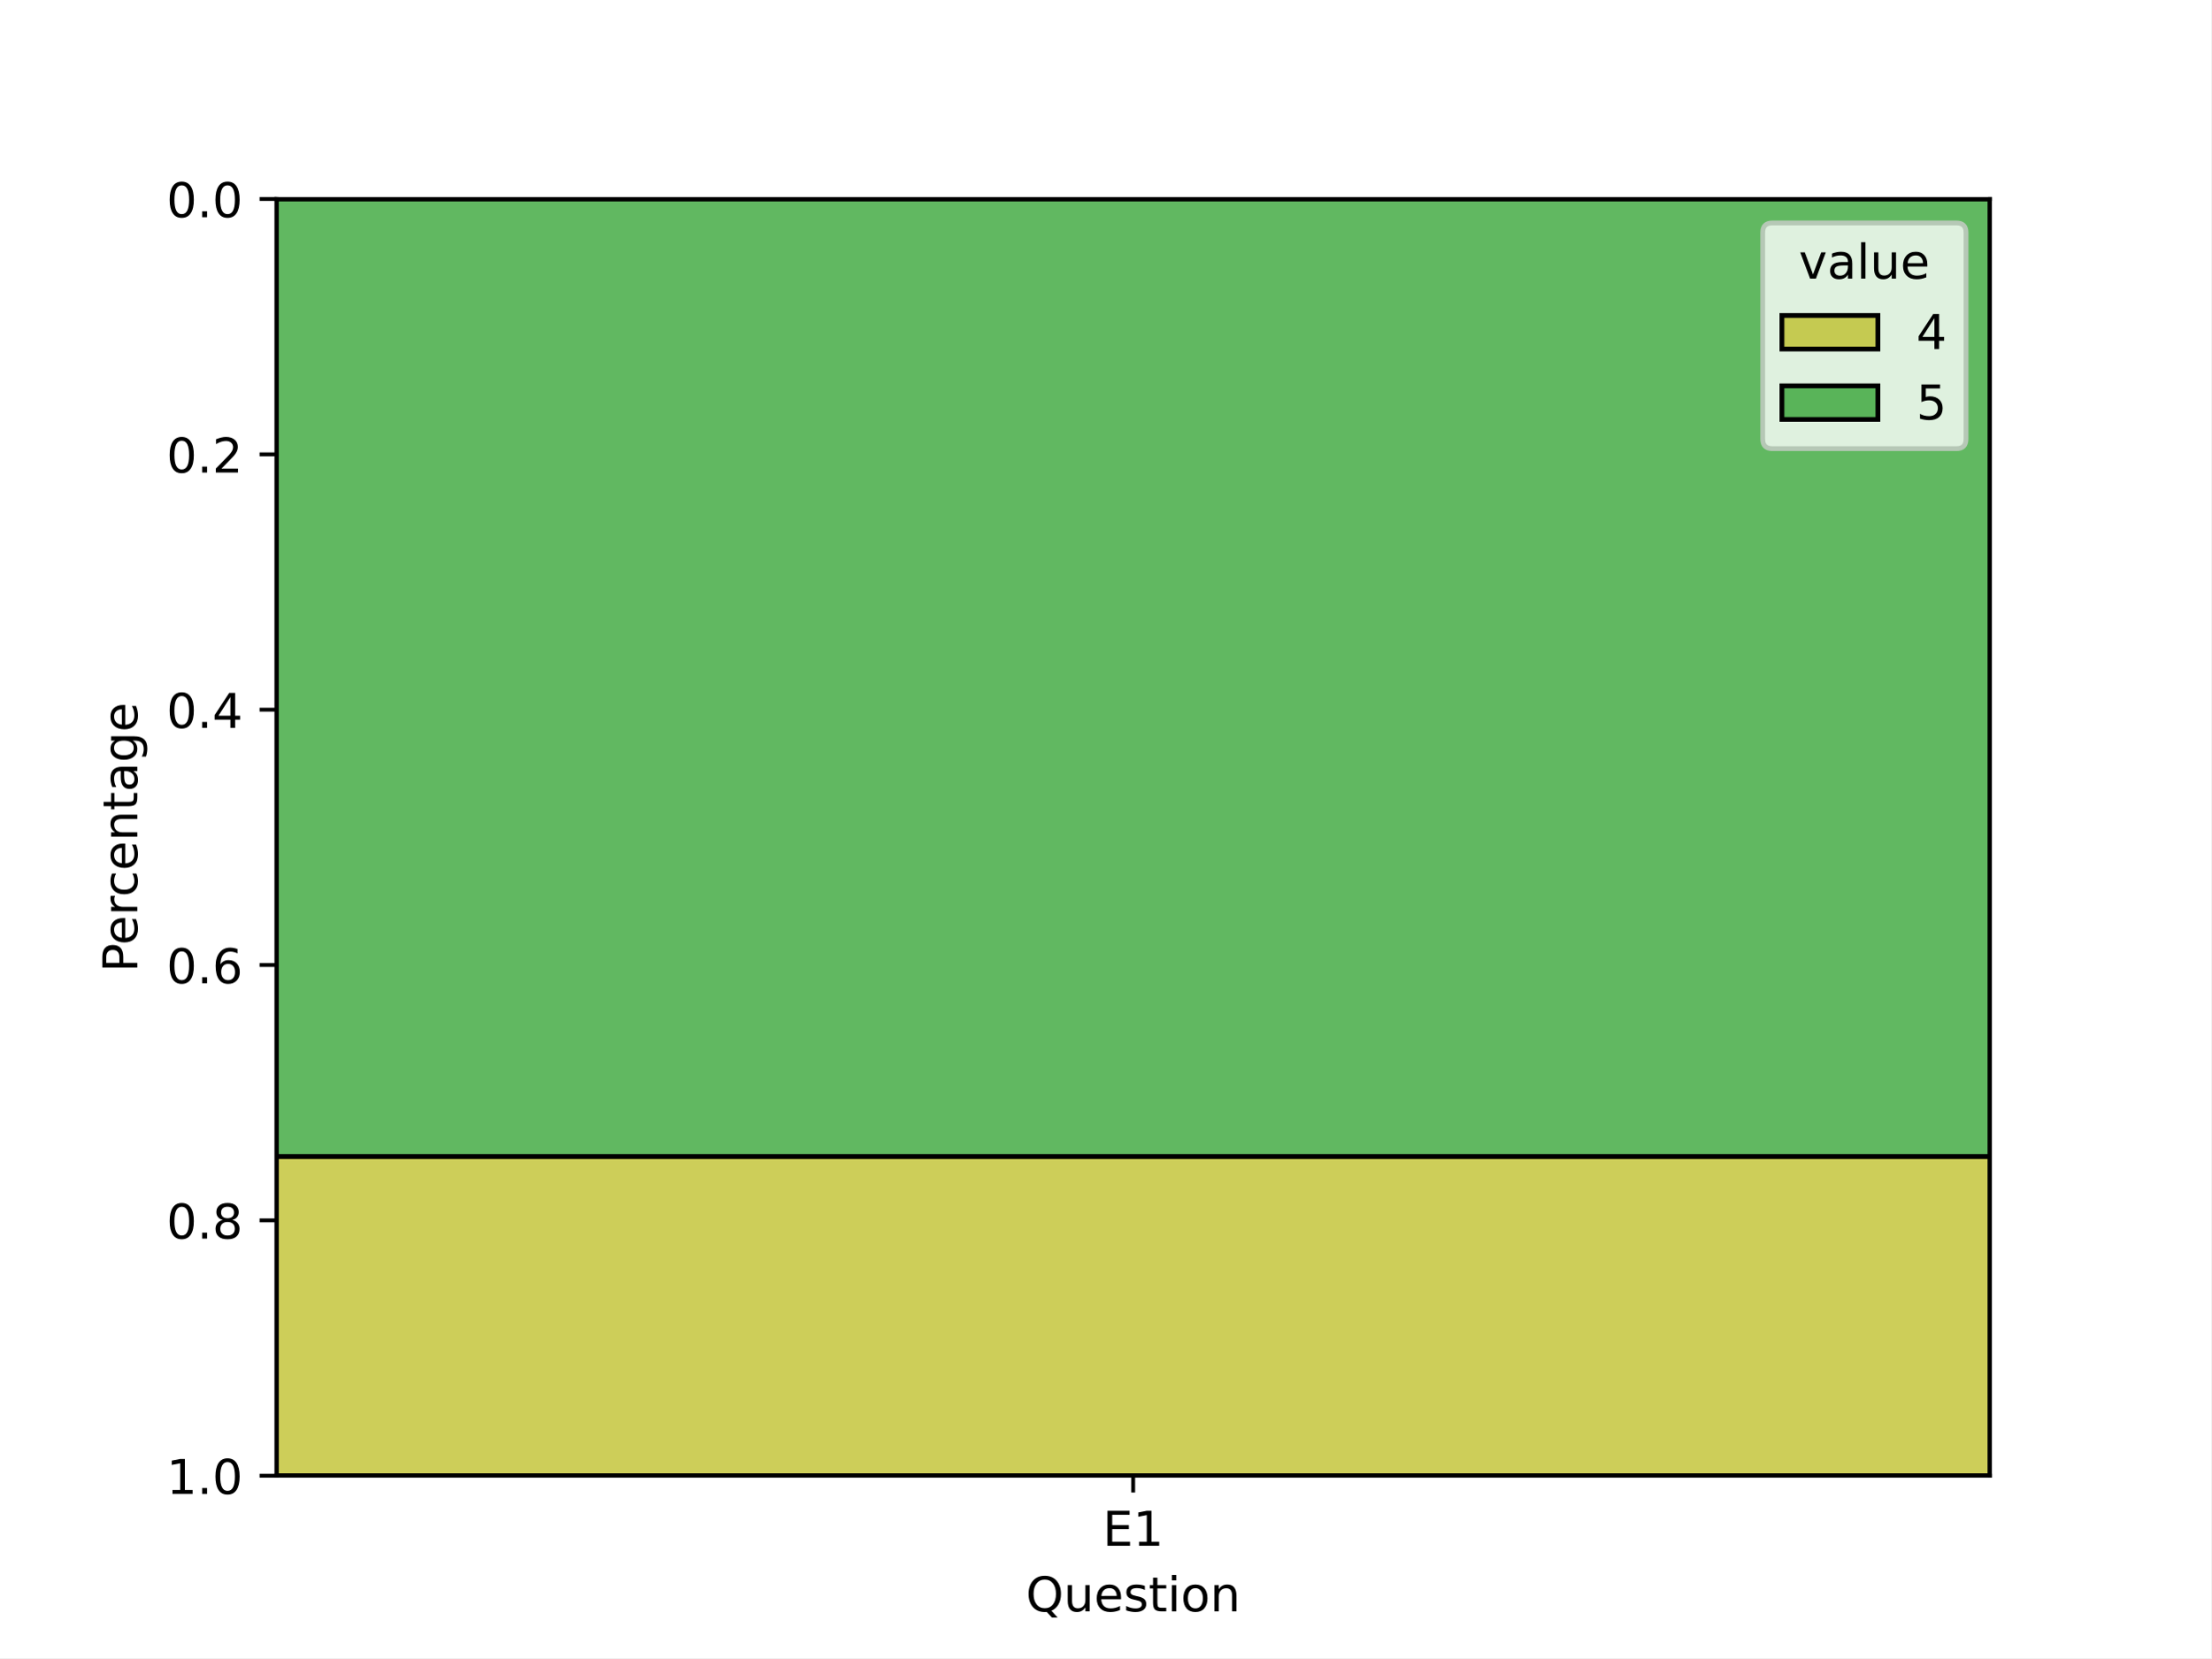
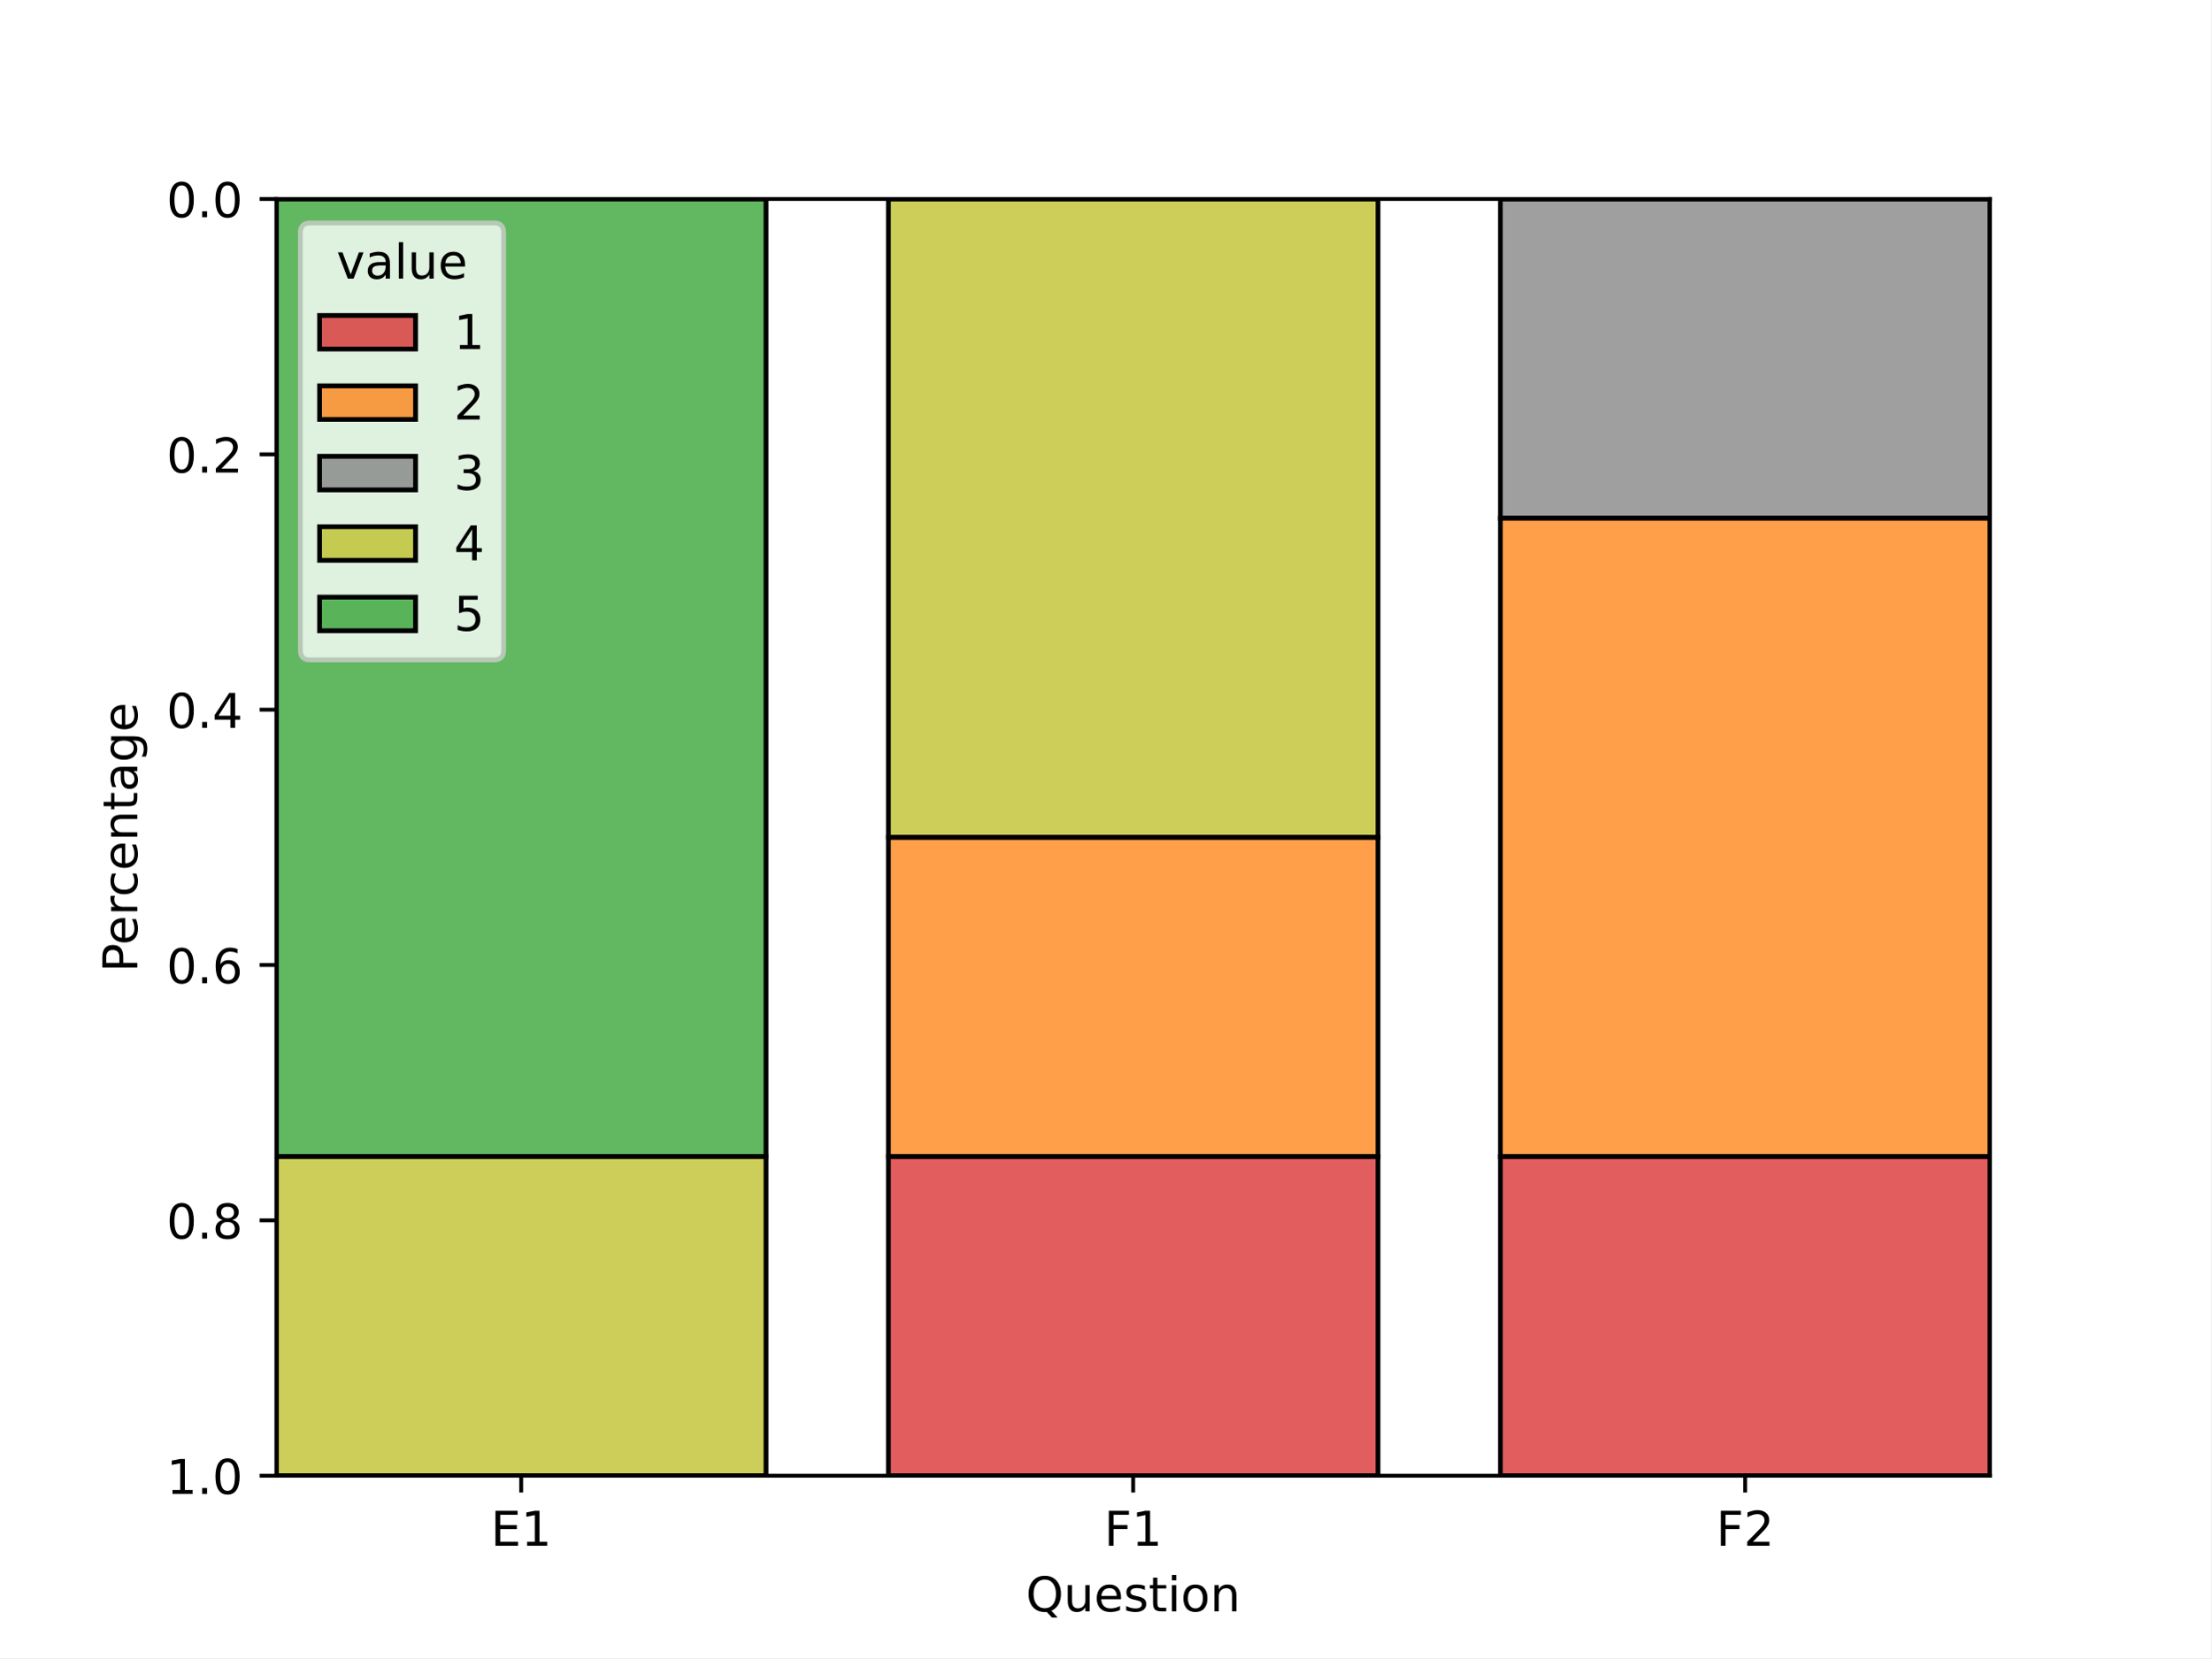
<svg xmlns="http://www.w3.org/2000/svg" xmlns:xlink="http://www.w3.org/1999/xlink" width="460.8pt" height="345.6pt" viewBox="0 0 460.8 345.6" version="1.1">
  <defs>
    <style type="text/css">*{stroke-linejoin: round; stroke-linecap: butt}</style>
  </defs>
  <g id="figure_1">
    <g id="patch_1">
      <path d="M 0 345.6  L 460.8 345.6  L 460.8 0  L 0 0  z " style="fill: #ffffff" />
    </g>
    <g id="axes_1">
      <g id="patch_2">
        <path d="M 57.6 307.584  L 414.72 307.584  L 414.72 41.472  L 57.6 41.472  z " style="fill: #ffffff" />
      </g>
      <g id="patch_3">
-         <path d="M 57.6 41.472  L 414.72 41.472  L 414.72 241.056  L 57.6 241.056  z " clip-path="url(#p09c4db5c7b)" style="fill: #2ca02c; fill-opacity: 0.75; stroke: #000000; stroke-linejoin: miter" />
+         <path d="M 57.6 41.472  L 159.634 41.472  L 159.634 241.056  L 57.6 241.056  z " clip-path="url(#pe91d9290b0)" style="fill: #2ca02c; fill-opacity: 0.75; stroke: #000000; stroke-linejoin: miter" />
      </g>
      <g id="patch_4">
-         <path d="M 57.6 241.056  L 414.72 241.056  L 414.72 307.584  L 57.6 307.584  z " clip-path="url(#p09c4db5c7b)" style="fill: #bcbd22; fill-opacity: 0.75; stroke: #000000; stroke-linejoin: miter" />
+         <path d="M 185.143 41.472  L 287.177 41.472  L 287.177 41.472  L 185.143 41.472  z " clip-path="url(#pe91d9290b0)" style="fill: #2ca02c; fill-opacity: 0.75; stroke: #000000; stroke-linejoin: miter" />
+       </g>
+       <g id="patch_5">
+         <path d="M 312.686 41.472  L 414.72 41.472  L 414.72 41.472  L 312.686 41.472  z " clip-path="url(#pe91d9290b0)" style="fill: #2ca02c; fill-opacity: 0.75; stroke: #000000; stroke-linejoin: miter" />
+       </g>
+       <g id="patch_6">
+         <path d="M 57.6 241.056  L 159.634 241.056  L 159.634 307.584  L 57.6 307.584  z " clip-path="url(#pe91d9290b0)" style="fill: #bcbd22; fill-opacity: 0.75; stroke: #000000; stroke-linejoin: miter" />
+       </g>
+       <g id="patch_7">
+         <path d="M 185.143 41.472  L 287.177 41.472  L 287.177 174.528  L 185.143 174.528  z " clip-path="url(#pe91d9290b0)" style="fill: #bcbd22; fill-opacity: 0.75; stroke: #000000; stroke-linejoin: miter" />
+       </g>
+       <g id="patch_8">
+         <path d="M 312.686 41.472  L 414.72 41.472  L 414.72 41.472  L 312.686 41.472  z " clip-path="url(#pe91d9290b0)" style="fill: #bcbd22; fill-opacity: 0.75; stroke: #000000; stroke-linejoin: miter" />
+       </g>
+       <g id="patch_9">
+         <path d="M 57.6 307.584  L 159.634 307.584  L 159.634 307.584  L 57.6 307.584  z " clip-path="url(#pe91d9290b0)" style="fill: #7f7f7f; fill-opacity: 0.75; stroke: #000000; stroke-linejoin: miter" />
+       </g>
+       <g id="patch_10">
+         <path d="M 185.143 174.528  L 287.177 174.528  L 287.177 174.528  L 185.143 174.528  z " clip-path="url(#pe91d9290b0)" style="fill: #7f7f7f; fill-opacity: 0.75; stroke: #000000; stroke-linejoin: miter" />
+       </g>
+       <g id="patch_11">
+         <path d="M 312.686 41.472  L 414.72 41.472  L 414.72 108  L 312.686 108  z " clip-path="url(#pe91d9290b0)" style="fill: #7f7f7f; fill-opacity: 0.75; stroke: #000000; stroke-linejoin: miter" />
+       </g>
+       <g id="patch_12">
+         <path d="M 57.6 307.584  L 159.634 307.584  L 159.634 307.584  L 57.6 307.584  z " clip-path="url(#pe91d9290b0)" style="fill: #ff7f0e; fill-opacity: 0.75; stroke: #000000; stroke-linejoin: miter" />
+       </g>
+       <g id="patch_13">
+         <path d="M 185.143 174.528  L 287.177 174.528  L 287.177 241.056  L 185.143 241.056  z " clip-path="url(#pe91d9290b0)" style="fill: #ff7f0e; fill-opacity: 0.75; stroke: #000000; stroke-linejoin: miter" />
+       </g>
+       <g id="patch_14">
+         <path d="M 312.686 108  L 414.72 108  L 414.72 241.056  L 312.686 241.056  z " clip-path="url(#pe91d9290b0)" style="fill: #ff7f0e; fill-opacity: 0.75; stroke: #000000; stroke-linejoin: miter" />
+       </g>
+       <g id="patch_15">
+         <path d="M 57.6 307.584  L 159.634 307.584  L 159.634 307.584  L 57.6 307.584  z " clip-path="url(#pe91d9290b0)" style="fill: #d62728; fill-opacity: 0.75; stroke: #000000; stroke-linejoin: miter" />
+       </g>
+       <g id="patch_16">
+         <path d="M 185.143 241.056  L 287.177 241.056  L 287.177 307.584  L 185.143 307.584  z " clip-path="url(#pe91d9290b0)" style="fill: #d62728; fill-opacity: 0.75; stroke: #000000; stroke-linejoin: miter" />
+       </g>
+       <g id="patch_17">
+         <path d="M 312.686 241.056  L 414.72 241.056  L 414.72 307.584  L 312.686 307.584  z " clip-path="url(#pe91d9290b0)" style="fill: #d62728; fill-opacity: 0.75; stroke: #000000; stroke-linejoin: miter" />
      </g>
      <g id="matplotlib.axis_1">
        <g id="xtick_1">
          <g id="line2d_1">
            <defs>
-               <path id="m8316b42854" d="M 0 0  L 0 3.5  " style="stroke: #000000; stroke-width: 0.8" />
-             </defs>
-             <g>
-               <use xlink:href="#m8316b42854" x="236.16" y="307.584" style="stroke: #000000; stroke-width: 0.8" />
+               <path id="m3a99ce2a2d" d="M 0 0  L 0 3.5  " style="stroke: #000000; stroke-width: 0.8" />
+             </defs>
+             <g>
+               <use xlink:href="#m3a99ce2a2d" x="108.617" y="307.584" style="stroke: #000000; stroke-width: 0.8" />
            </g>
          </g>
          <g id="text_1">
-             <g transform="translate(229.8194 322.1824) scale(0.1 -0.1)">
+             <g transform="translate(102.2765 322.1824) scale(0.1 -0.1)">
              <defs>
                <path id="DejaVuSans-45" d="M 628 4666  L 3578 4666  L 3578 4134  L 1259 4134  L 1259 2753  L 3481 2753  L 3481 2222  L 1259 2222  L 1259 531  L 3634 531  L 3634 0  L 628 0  L 628 4666  z " transform="scale(0.015625)" />
                <path id="DejaVuSans-31" d="M 794 531  L 1825 531  L 1825 4091  L 703 3866  L 703 4441  L 1819 4666  L 2450 4666  L 2450 531  L 3481 531  L 3481 0  L 794 0  L 794 531  z " transform="scale(0.015625)" />
              </defs>
              <use xlink:href="#DejaVuSans-45" />
              <use xlink:href="#DejaVuSans-31" x="63.184" />
            </g>
          </g>
        </g>
-         <g id="text_2">
+         <g id="xtick_2">
+           <g id="line2d_2">
+             <g>
+               <use xlink:href="#m3a99ce2a2d" x="236.16" y="307.584" style="stroke: #000000; stroke-width: 0.8" />
+             </g>
+           </g>
+           <g id="text_2">
+             <g transform="translate(230.103 322.1824) scale(0.1 -0.1)">
+               <defs>
+                 <path id="DejaVuSans-46" d="M 628 4666  L 3309 4666  L 3309 4134  L 1259 4134  L 1259 2759  L 3109 2759  L 3109 2228  L 1259 2228  L 1259 0  L 628 0  L 628 4666  z " transform="scale(0.015625)" />
+               </defs>
+               <use xlink:href="#DejaVuSans-46" />
+               <use xlink:href="#DejaVuSans-31" x="57.52" />
+             </g>
+           </g>
+         </g>
+         <g id="xtick_3">
+           <g id="line2d_3">
+             <g>
+               <use xlink:href="#m3a99ce2a2d" x="363.703" y="307.584" style="stroke: #000000; stroke-width: 0.8" />
+             </g>
+           </g>
+           <g id="text_3">
+             <g transform="translate(357.6458 322.1824) scale(0.1 -0.1)">
+               <defs>
+                 <path id="DejaVuSans-32" d="M 1228 531  L 3431 531  L 3431 0  L 469 0  L 469 531  Q 828 903 1448 1529  Q 2069 2156 2228 2338  Q 2531 2678 2651 2914  Q 2772 3150 2772 3378  Q 2772 3750 2511 3984  Q 2250 4219 1831 4219  Q 1534 4219 1204 4116  Q 875 4013 500 3803  L 500 4441  Q 881 4594 1212 4672  Q 1544 4750 1819 4750  Q 2544 4750 2975 4387  Q 3406 4025 3406 3419  Q 3406 3131 3298 2873  Q 3191 2616 2906 2266  Q 2828 2175 2409 1742  Q 1991 1309 1228 531  z " transform="scale(0.015625)" />
+               </defs>
+               <use xlink:href="#DejaVuSans-46" />
+               <use xlink:href="#DejaVuSans-32" x="57.52" />
+             </g>
+           </g>
+         </g>
+         <g id="text_4">
          <g transform="translate(213.7967 335.8606) scale(0.1 -0.1)">
            <defs>
              <path id="DejaVuSans-51" d="M 2522 4238  Q 1834 4238 1429 3725  Q 1025 3213 1025 2328  Q 1025 1447 1429 934  Q 1834 422 2522 422  Q 3209 422 3611 934  Q 4013 1447 4013 2328  Q 4013 3213 3611 3725  Q 3209 4238 2522 4238  z M 3406 84  L 4238 -825  L 3475 -825  L 2784 -78  Q 2681 -84 2626 -87  Q 2572 -91 2522 -91  Q 1538 -91 948 567  Q 359 1225 359 2328  Q 359 3434 948 4092  Q 1538 4750 2522 4750  Q 3503 4750 4090 4092  Q 4678 3434 4678 2328  Q 4678 1516 4351 937  Q 4025 359 3406 84  z " transform="scale(0.015625)" />
              <path id="DejaVuSans-75" d="M 544 1381  L 544 3500  L 1119 3500  L 1119 1403  Q 1119 906 1312 657  Q 1506 409 1894 409  Q 2359 409 2629 706  Q 2900 1003 2900 1516  L 2900 3500  L 3475 3500  L 3475 0  L 2900 0  L 2900 538  Q 2691 219 2414 64  Q 2138 -91 1772 -91  Q 1169 -91 856 284  Q 544 659 544 1381  z M 1991 3584  L 1991 3584  z " transform="scale(0.015625)" />
              <path id="DejaVuSans-65" d="M 3597 1894  L 3597 1613  L 953 1613  Q 991 1019 1311 708  Q 1631 397 2203 397  Q 2534 397 2845 478  Q 3156 559 3463 722  L 3463 178  Q 3153 47 2828 -22  Q 2503 -91 2169 -91  Q 1331 -91 842 396  Q 353 884 353 1716  Q 353 2575 817 3079  Q 1281 3584 2069 3584  Q 2775 3584 3186 3129  Q 3597 2675 3597 1894  z M 3022 2063  Q 3016 2534 2758 2815  Q 2500 3097 2075 3097  Q 1594 3097 1305 2825  Q 1016 2553 972 2059  L 3022 2063  z " transform="scale(0.015625)" />
              <path id="DejaVuSans-73" d="M 2834 3397  L 2834 2853  Q 2591 2978 2328 3040  Q 2066 3103 1784 3103  Q 1356 3103 1142 2972  Q 928 2841 928 2578  Q 928 2378 1081 2264  Q 1234 2150 1697 2047  L 1894 2003  Q 2506 1872 2764 1633  Q 3022 1394 3022 966  Q 3022 478 2636 193  Q 2250 -91 1575 -91  Q 1294 -91 989 -36  Q 684 19 347 128  L 347 722  Q 666 556 975 473  Q 1284 391 1588 391  Q 1994 391 2212 530  Q 2431 669 2431 922  Q 2431 1156 2273 1281  Q 2116 1406 1581 1522  L 1381 1569  Q 847 1681 609 1914  Q 372 2147 372 2553  Q 372 3047 722 3315  Q 1072 3584 1716 3584  Q 2034 3584 2315 3537  Q 2597 3491 2834 3397  z " transform="scale(0.015625)" />
              <path id="DejaVuSans-74" d="M 1172 4494  L 1172 3500  L 2356 3500  L 2356 3053  L 1172 3053  L 1172 1153  Q 1172 725 1289 603  Q 1406 481 1766 481  L 2356 481  L 2356 0  L 1766 0  Q 1100 0 847 248  Q 594 497 594 1153  L 594 3053  L 172 3053  L 172 3500  L 594 3500  L 594 4494  L 1172 4494  z " transform="scale(0.015625)" />
              <path id="DejaVuSans-69" d="M 603 3500  L 1178 3500  L 1178 0  L 603 0  L 603 3500  z M 603 4863  L 1178 4863  L 1178 4134  L 603 4134  L 603 4863  z " transform="scale(0.015625)" />
              <path id="DejaVuSans-6f" d="M 1959 3097  Q 1497 3097 1228 2736  Q 959 2375 959 1747  Q 959 1119 1226 758  Q 1494 397 1959 397  Q 2419 397 2687 759  Q 2956 1122 2956 1747  Q 2956 2369 2687 2733  Q 2419 3097 1959 3097  z M 1959 3584  Q 2709 3584 3137 3096  Q 3566 2609 3566 1747  Q 3566 888 3137 398  Q 2709 -91 1959 -91  Q 1206 -91 779 398  Q 353 888 353 1747  Q 353 2609 779 3096  Q 1206 3584 1959 3584  z " transform="scale(0.015625)" />
              <path id="DejaVuSans-6e" d="M 3513 2113  L 3513 0  L 2938 0  L 2938 2094  Q 2938 2591 2744 2837  Q 2550 3084 2163 3084  Q 1697 3084 1428 2787  Q 1159 2491 1159 1978  L 1159 0  L 581 0  L 581 3500  L 1159 3500  L 1159 2956  Q 1366 3272 1645 3428  Q 1925 3584 2291 3584  Q 2894 3584 3203 3211  Q 3513 2838 3513 2113  z " transform="scale(0.015625)" />
            </defs>
            <use xlink:href="#DejaVuSans-51" />
            <use xlink:href="#DejaVuSans-75" x="78.711" />
            <use xlink:href="#DejaVuSans-65" x="142.09" />
            <use xlink:href="#DejaVuSans-73" x="203.613" />
            <use xlink:href="#DejaVuSans-74" x="255.713" />
            <use xlink:href="#DejaVuSans-69" x="294.922" />
            <use xlink:href="#DejaVuSans-6f" x="322.705" />
            <use xlink:href="#DejaVuSans-6e" x="383.887" />
          </g>
        </g>
      </g>
      <g id="matplotlib.axis_2">
        <g id="ytick_1">
-           <g id="line2d_2">
-             <defs>
-               <path id="mfb634c7cc0" d="M 0 0  L -3.5 0  " style="stroke: #000000; stroke-width: 0.8" />
-             </defs>
-             <g>
-               <use xlink:href="#mfb634c7cc0" x="57.6" y="41.472" style="stroke: #000000; stroke-width: 0.8" />
-             </g>
-           </g>
-           <g id="text_3">
+           <g id="line2d_4">
+             <defs>
+               <path id="md5a6114060" d="M 0 0  L -3.5 0  " style="stroke: #000000; stroke-width: 0.8" />
+             </defs>
+             <g>
+               <use xlink:href="#md5a6114060" x="57.6" y="41.472" style="stroke: #000000; stroke-width: 0.8" />
+             </g>
+           </g>
+           <g id="text_5">
            <g transform="translate(34.69687 45.27122) scale(0.1 -0.1)">
              <defs>
                <path id="DejaVuSans-30" d="M 2034 4250  Q 1547 4250 1301 3770  Q 1056 3291 1056 2328  Q 1056 1369 1301 889  Q 1547 409 2034 409  Q 2525 409 2770 889  Q 3016 1369 3016 2328  Q 3016 3291 2770 3770  Q 2525 4250 2034 4250  z M 2034 4750  Q 2819 4750 3233 4129  Q 3647 3509 3647 2328  Q 3647 1150 3233 529  Q 2819 -91 2034 -91  Q 1250 -91 836 529  Q 422 1150 422 2328  Q 422 3509 836 4129  Q 1250 4750 2034 4750  z " transform="scale(0.015625)" />
                <path id="DejaVuSans-2e" d="M 684 794  L 1344 794  L 1344 0  L 684 0  L 684 794  z " transform="scale(0.015625)" />
              </defs>
              <use xlink:href="#DejaVuSans-30" />
              <use xlink:href="#DejaVuSans-2e" x="63.623" />
              <use xlink:href="#DejaVuSans-30" x="95.41" />
            </g>
          </g>
        </g>
        <g id="ytick_2">
-           <g id="line2d_3">
-             <g>
-               <use xlink:href="#mfb634c7cc0" x="57.6" y="94.694" style="stroke: #000000; stroke-width: 0.8" />
-             </g>
-           </g>
-           <g id="text_4">
+           <g id="line2d_5">
+             <g>
+               <use xlink:href="#md5a6114060" x="57.6" y="94.694" style="stroke: #000000; stroke-width: 0.8" />
+             </g>
+           </g>
+           <g id="text_6">
            <g transform="translate(34.69687 98.49362) scale(0.1 -0.1)">
-               <defs>
-                 <path id="DejaVuSans-32" d="M 1228 531  L 3431 531  L 3431 0  L 469 0  L 469 531  Q 828 903 1448 1529  Q 2069 2156 2228 2338  Q 2531 2678 2651 2914  Q 2772 3150 2772 3378  Q 2772 3750 2511 3984  Q 2250 4219 1831 4219  Q 1534 4219 1204 4116  Q 875 4013 500 3803  L 500 4441  Q 881 4594 1212 4672  Q 1544 4750 1819 4750  Q 2544 4750 2975 4387  Q 3406 4025 3406 3419  Q 3406 3131 3298 2873  Q 3191 2616 2906 2266  Q 2828 2175 2409 1742  Q 1991 1309 1228 531  z " transform="scale(0.015625)" />
-               </defs>
              <use xlink:href="#DejaVuSans-30" />
              <use xlink:href="#DejaVuSans-2e" x="63.623" />
              <use xlink:href="#DejaVuSans-32" x="95.41" />
            </g>
          </g>
        </g>
        <g id="ytick_3">
-           <g id="line2d_4">
-             <g>
-               <use xlink:href="#mfb634c7cc0" x="57.6" y="147.917" style="stroke: #000000; stroke-width: 0.8" />
-             </g>
-           </g>
-           <g id="text_5">
+           <g id="line2d_6">
+             <g>
+               <use xlink:href="#md5a6114060" x="57.6" y="147.917" style="stroke: #000000; stroke-width: 0.8" />
+             </g>
+           </g>
+           <g id="text_7">
            <g transform="translate(34.69687 151.716) scale(0.1 -0.1)">
              <defs>
                <path id="DejaVuSans-34" d="M 2419 4116  L 825 1625  L 2419 1625  L 2419 4116  z M 2253 4666  L 3047 4666  L 3047 1625  L 3713 1625  L 3713 1100  L 3047 1100  L 3047 0  L 2419 0  L 2419 1100  L 313 1100  L 313 1709  L 2253 4666  z " transform="scale(0.015625)" />
              </defs>
              <use xlink:href="#DejaVuSans-30" />
              <use xlink:href="#DejaVuSans-2e" x="63.623" />
              <use xlink:href="#DejaVuSans-34" x="95.41" />
            </g>
          </g>
        </g>
        <g id="ytick_4">
-           <g id="line2d_5">
-             <g>
-               <use xlink:href="#mfb634c7cc0" x="57.6" y="201.139" style="stroke: #000000; stroke-width: 0.8" />
-             </g>
-           </g>
-           <g id="text_6">
+           <g id="line2d_7">
+             <g>
+               <use xlink:href="#md5a6114060" x="57.6" y="201.139" style="stroke: #000000; stroke-width: 0.8" />
+             </g>
+           </g>
+           <g id="text_8">
            <g transform="translate(34.69687 204.9384) scale(0.1 -0.1)">
              <defs>
                <path id="DejaVuSans-36" d="M 2113 2584  Q 1688 2584 1439 2293  Q 1191 2003 1191 1497  Q 1191 994 1439 701  Q 1688 409 2113 409  Q 2538 409 2786 701  Q 3034 994 3034 1497  Q 3034 2003 2786 2293  Q 2538 2584 2113 2584  z M 3366 4563  L 3366 3988  Q 3128 4100 2886 4159  Q 2644 4219 2406 4219  Q 1781 4219 1451 3797  Q 1122 3375 1075 2522  Q 1259 2794 1537 2939  Q 1816 3084 2150 3084  Q 2853 3084 3261 2657  Q 3669 2231 3669 1497  Q 3669 778 3244 343  Q 2819 -91 2113 -91  Q 1303 -91 875 529  Q 447 1150 447 2328  Q 447 3434 972 4092  Q 1497 4750 2381 4750  Q 2619 4750 2861 4703  Q 3103 4656 3366 4563  z " transform="scale(0.015625)" />
              </defs>
              <use xlink:href="#DejaVuSans-30" />
              <use xlink:href="#DejaVuSans-2e" x="63.623" />
              <use xlink:href="#DejaVuSans-36" x="95.41" />
            </g>
          </g>
        </g>
        <g id="ytick_5">
-           <g id="line2d_6">
-             <g>
-               <use xlink:href="#mfb634c7cc0" x="57.6" y="254.362" style="stroke: #000000; stroke-width: 0.8" />
-             </g>
-           </g>
-           <g id="text_7">
+           <g id="line2d_8">
+             <g>
+               <use xlink:href="#md5a6114060" x="57.6" y="254.362" style="stroke: #000000; stroke-width: 0.8" />
+             </g>
+           </g>
+           <g id="text_9">
            <g transform="translate(34.69687 258.1608) scale(0.1 -0.1)">
              <defs>
                <path id="DejaVuSans-38" d="M 2034 2216  Q 1584 2216 1326 1975  Q 1069 1734 1069 1313  Q 1069 891 1326 650  Q 1584 409 2034 409  Q 2484 409 2743 651  Q 3003 894 3003 1313  Q 3003 1734 2745 1975  Q 2488 2216 2034 2216  z M 1403 2484  Q 997 2584 770 2862  Q 544 3141 544 3541  Q 544 4100 942 4425  Q 1341 4750 2034 4750  Q 2731 4750 3128 4425  Q 3525 4100 3525 3541  Q 3525 3141 3298 2862  Q 3072 2584 2669 2484  Q 3125 2378 3379 2068  Q 3634 1759 3634 1313  Q 3634 634 3220 271  Q 2806 -91 2034 -91  Q 1263 -91 848 271  Q 434 634 434 1313  Q 434 1759 690 2068  Q 947 2378 1403 2484  z M 1172 3481  Q 1172 3119 1398 2916  Q 1625 2713 2034 2713  Q 2441 2713 2670 2916  Q 2900 3119 2900 3481  Q 2900 3844 2670 4047  Q 2441 4250 2034 4250  Q 1625 4250 1398 4047  Q 1172 3844 1172 3481  z " transform="scale(0.015625)" />
              </defs>
              <use xlink:href="#DejaVuSans-30" />
              <use xlink:href="#DejaVuSans-2e" x="63.623" />
              <use xlink:href="#DejaVuSans-38" x="95.41" />
            </g>
          </g>
        </g>
        <g id="ytick_6">
-           <g id="line2d_7">
-             <g>
-               <use xlink:href="#mfb634c7cc0" x="57.6" y="307.584" style="stroke: #000000; stroke-width: 0.8" />
-             </g>
-           </g>
-           <g id="text_8">
+           <g id="line2d_9">
+             <g>
+               <use xlink:href="#md5a6114060" x="57.6" y="307.584" style="stroke: #000000; stroke-width: 0.8" />
+             </g>
+           </g>
+           <g id="text_10">
            <g transform="translate(34.69687 311.3832) scale(0.1 -0.1)">
              <use xlink:href="#DejaVuSans-31" />
              <use xlink:href="#DejaVuSans-2e" x="63.623" />
              <use xlink:href="#DejaVuSans-30" x="95.41" />
            </g>
          </g>
        </g>
-         <g id="text_9">
+         <g id="text_11">
          <g transform="translate(28.61719 202.6507) rotate(-90) scale(0.1 -0.1)">
            <defs>
              <path id="DejaVuSans-50" d="M 1259 4147  L 1259 2394  L 2053 2394  Q 2494 2394 2734 2622  Q 2975 2850 2975 3272  Q 2975 3691 2734 3919  Q 2494 4147 2053 4147  L 1259 4147  z M 628 4666  L 2053 4666  Q 2838 4666 3239 4311  Q 3641 3956 3641 3272  Q 3641 2581 3239 2228  Q 2838 1875 2053 1875  L 1259 1875  L 1259 0  L 628 0  L 628 4666  z " transform="scale(0.015625)" />
              <path id="DejaVuSans-72" d="M 2631 2963  Q 2534 3019 2420 3045  Q 2306 3072 2169 3072  Q 1681 3072 1420 2755  Q 1159 2438 1159 1844  L 1159 0  L 581 0  L 581 3500  L 1159 3500  L 1159 2956  Q 1341 3275 1631 3429  Q 1922 3584 2338 3584  Q 2397 3584 2469 3576  Q 2541 3569 2628 3553  L 2631 2963  z " transform="scale(0.015625)" />
              <path id="DejaVuSans-63" d="M 3122 3366  L 3122 2828  Q 2878 2963 2633 3030  Q 2388 3097 2138 3097  Q 1578 3097 1268 2742  Q 959 2388 959 1747  Q 959 1106 1268 751  Q 1578 397 2138 397  Q 2388 397 2633 464  Q 2878 531 3122 666  L 3122 134  Q 2881 22 2623 -34  Q 2366 -91 2075 -91  Q 1284 -91 818 406  Q 353 903 353 1747  Q 353 2603 823 3093  Q 1294 3584 2113 3584  Q 2378 3584 2631 3529  Q 2884 3475 3122 3366  z " transform="scale(0.015625)" />
              <path id="DejaVuSans-61" d="M 2194 1759  Q 1497 1759 1228 1600  Q 959 1441 959 1056  Q 959 750 1161 570  Q 1363 391 1709 391  Q 2188 391 2477 730  Q 2766 1069 2766 1631  L 2766 1759  L 2194 1759  z M 3341 1997  L 3341 0  L 2766 0  L 2766 531  Q 2569 213 2275 61  Q 1981 -91 1556 -91  Q 1019 -91 701 211  Q 384 513 384 1019  Q 384 1609 779 1909  Q 1175 2209 1959 2209  L 2766 2209  L 2766 2266  Q 2766 2663 2505 2880  Q 2244 3097 1772 3097  Q 1472 3097 1187 3025  Q 903 2953 641 2809  L 641 3341  Q 956 3463 1253 3523  Q 1550 3584 1831 3584  Q 2591 3584 2966 3190  Q 3341 2797 3341 1997  z " transform="scale(0.015625)" />
              <path id="DejaVuSans-67" d="M 2906 1791  Q 2906 2416 2648 2759  Q 2391 3103 1925 3103  Q 1463 3103 1205 2759  Q 947 2416 947 1791  Q 947 1169 1205 825  Q 1463 481 1925 481  Q 2391 481 2648 825  Q 2906 1169 2906 1791  z M 3481 434  Q 3481 -459 3084 -895  Q 2688 -1331 1869 -1331  Q 1566 -1331 1297 -1286  Q 1028 -1241 775 -1147  L 775 -588  Q 1028 -725 1275 -790  Q 1522 -856 1778 -856  Q 2344 -856 2625 -561  Q 2906 -266 2906 331  L 2906 616  Q 2728 306 2450 153  Q 2172 0 1784 0  Q 1141 0 747 490  Q 353 981 353 1791  Q 353 2603 747 3093  Q 1141 3584 1784 3584  Q 2172 3584 2450 3431  Q 2728 3278 2906 2969  L 2906 3500  L 3481 3500  L 3481 434  z " transform="scale(0.015625)" />
            </defs>
            <use xlink:href="#DejaVuSans-50" />
            <use xlink:href="#DejaVuSans-65" x="56.678" />
            <use xlink:href="#DejaVuSans-72" x="118.201" />
            <use xlink:href="#DejaVuSans-63" x="157.064" />
            <use xlink:href="#DejaVuSans-65" x="212.045" />
            <use xlink:href="#DejaVuSans-6e" x="273.568" />
            <use xlink:href="#DejaVuSans-74" x="336.947" />
            <use xlink:href="#DejaVuSans-61" x="376.156" />
            <use xlink:href="#DejaVuSans-67" x="437.436" />
            <use xlink:href="#DejaVuSans-65" x="500.912" />
          </g>
        </g>
      </g>
-       <g id="patch_5">
+       <g id="patch_18">
        <path d="M 57.6 307.584  L 57.6 41.472  " style="fill: none; stroke: #000000; stroke-width: 0.8; stroke-linejoin: miter; stroke-linecap: square" />
      </g>
-       <g id="patch_6">
+       <g id="patch_19">
        <path d="M 414.72 307.584  L 414.72 41.472  " style="fill: none; stroke: #000000; stroke-width: 0.8; stroke-linejoin: miter; stroke-linecap: square" />
      </g>
-       <g id="patch_7">
+       <g id="patch_20">
        <path d="M 57.6 307.584  L 414.72 307.584  " style="fill: none; stroke: #000000; stroke-width: 0.8; stroke-linejoin: miter; stroke-linecap: square" />
      </g>
-       <g id="patch_8">
+       <g id="patch_21">
        <path d="M 57.6 41.472  L 414.72 41.472  " style="fill: none; stroke: #000000; stroke-width: 0.8; stroke-linejoin: miter; stroke-linecap: square" />
      </g>
      <g id="legend_1">
-         <g id="patch_9">
-           <path d="M 369.358 93.506  L 407.72 93.506  Q 409.72 93.506 409.72 91.506  L 409.72 48.472  Q 409.72 46.472 407.72 46.472  L 369.358 46.472  Q 367.358 46.472 367.358 48.472  L 367.358 91.506  Q 367.358 93.506 369.358 93.506  z " style="fill: #ffffff; opacity: 0.8; stroke: #cccccc; stroke-linejoin: miter" />
-         </g>
-         <g id="text_10">
-           <g transform="translate(374.8809 58.07044) scale(0.1 -0.1)">
+         <g id="patch_22">
+           <path d="M 64.6 137.541  L 102.963 137.541  Q 104.963 137.541 104.963 135.541  L 104.963 48.472  Q 104.963 46.472 102.963 46.472  L 64.6 46.472  Q 62.6 46.472 62.6 48.472  L 62.6 135.541  Q 62.6 137.541 64.6 137.541  z " style="fill: #ffffff; opacity: 0.8; stroke: #cccccc; stroke-linejoin: miter" />
+         </g>
+         <g id="text_12">
+           <g transform="translate(70.12344 58.07044) scale(0.1 -0.1)">
            <defs>
              <path id="DejaVuSans-76" d="M 191 3500  L 800 3500  L 1894 563  L 2988 3500  L 3597 3500  L 2284 0  L 1503 0  L 191 3500  z " transform="scale(0.015625)" />
              <path id="DejaVuSans-6c" d="M 603 4863  L 1178 4863  L 1178 0  L 603 0  L 603 4863  z " transform="scale(0.015625)" />
            </defs>
            <use xlink:href="#DejaVuSans-76" />
            <use xlink:href="#DejaVuSans-61" x="59.18" />
            <use xlink:href="#DejaVuSans-6c" x="120.459" />
            <use xlink:href="#DejaVuSans-75" x="148.242" />
            <use xlink:href="#DejaVuSans-65" x="211.621" />
          </g>
        </g>
-         <g id="patch_10">
-           <path d="M 371.358 72.749  L 391.358 72.749  L 391.358 65.749  L 371.358 65.749  z " style="fill: #bcbd22; fill-opacity: 0.75; stroke: #000000; stroke-linejoin: miter" />
-         </g>
-         <g id="text_11">
-           <g transform="translate(399.3575 72.74856) scale(0.1 -0.1)">
+         <g id="patch_23">
+           <path d="M 66.6 72.749  L 86.6 72.749  L 86.6 65.749  L 66.6 65.749  z " style="fill: #d62728; fill-opacity: 0.75; stroke: #000000; stroke-linejoin: miter" />
+         </g>
+         <g id="text_13">
+           <g transform="translate(94.6 72.74856) scale(0.1 -0.1)">
+             <use xlink:href="#DejaVuSans-31" />
+           </g>
+         </g>
+         <g id="patch_24">
+           <path d="M 66.6 87.427  L 86.6 87.427  L 86.6 80.427  L 66.6 80.427  z " style="fill: #ff7f0e; fill-opacity: 0.75; stroke: #000000; stroke-linejoin: miter" />
+         </g>
+         <g id="text_14">
+           <g transform="translate(94.6 87.42669) scale(0.1 -0.1)">
+             <use xlink:href="#DejaVuSans-32" />
+           </g>
+         </g>
+         <g id="patch_25">
+           <path d="M 66.6 102.105  L 86.6 102.105  L 86.6 95.105  L 66.6 95.105  z " style="fill: #7f7f7f; fill-opacity: 0.75; stroke: #000000; stroke-linejoin: miter" />
+         </g>
+         <g id="text_15">
+           <g transform="translate(94.6 102.1048) scale(0.1 -0.1)">
+             <defs>
+               <path id="DejaVuSans-33" d="M 2597 2516  Q 3050 2419 3304 2112  Q 3559 1806 3559 1356  Q 3559 666 3084 287  Q 2609 -91 1734 -91  Q 1441 -91 1130 -33  Q 819 25 488 141  L 488 750  Q 750 597 1062 519  Q 1375 441 1716 441  Q 2309 441 2620 675  Q 2931 909 2931 1356  Q 2931 1769 2642 2001  Q 2353 2234 1838 2234  L 1294 2234  L 1294 2753  L 1863 2753  Q 2328 2753 2575 2939  Q 2822 3125 2822 3475  Q 2822 3834 2567 4026  Q 2313 4219 1838 4219  Q 1578 4219 1281 4162  Q 984 4106 628 3988  L 628 4550  Q 988 4650 1302 4700  Q 1616 4750 1894 4750  Q 2613 4750 3031 4423  Q 3450 4097 3450 3541  Q 3450 3153 3228 2886  Q 3006 2619 2597 2516  z " transform="scale(0.015625)" />
+             </defs>
+             <use xlink:href="#DejaVuSans-33" />
+           </g>
+         </g>
+         <g id="patch_26">
+           <path d="M 66.6 116.783  L 86.6 116.783  L 86.6 109.783  L 66.6 109.783  z " style="fill: #bcbd22; fill-opacity: 0.75; stroke: #000000; stroke-linejoin: miter" />
+         </g>
+         <g id="text_16">
+           <g transform="translate(94.6 116.7829) scale(0.1 -0.1)">
            <use xlink:href="#DejaVuSans-34" />
          </g>
        </g>
-         <g id="patch_11">
-           <path d="M 371.358 87.427  L 391.358 87.427  L 391.358 80.427  L 371.358 80.427  z " style="fill: #2ca02c; fill-opacity: 0.75; stroke: #000000; stroke-linejoin: miter" />
-         </g>
-         <g id="text_12">
-           <g transform="translate(399.3575 87.42669) scale(0.1 -0.1)">
+         <g id="patch_27">
+           <path d="M 66.6 131.461  L 86.6 131.461  L 86.6 124.461  L 66.6 124.461  z " style="fill: #2ca02c; fill-opacity: 0.75; stroke: #000000; stroke-linejoin: miter" />
+         </g>
+         <g id="text_17">
+           <g transform="translate(94.6 131.4611) scale(0.1 -0.1)">
            <defs>
              <path id="DejaVuSans-35" d="M 691 4666  L 3169 4666  L 3169 4134  L 1269 4134  L 1269 2991  Q 1406 3038 1543 3061  Q 1681 3084 1819 3084  Q 2600 3084 3056 2656  Q 3513 2228 3513 1497  Q 3513 744 3044 326  Q 2575 -91 1722 -91  Q 1428 -91 1123 -41  Q 819 9 494 109  L 494 744  Q 775 591 1075 516  Q 1375 441 1709 441  Q 2250 441 2565 725  Q 2881 1009 2881 1497  Q 2881 1984 2565 2268  Q 2250 2553 1709 2553  Q 1456 2553 1204 2497  Q 953 2441 691 2322  L 691 4666  z " transform="scale(0.015625)" />
            </defs>
            <use xlink:href="#DejaVuSans-35" />
          </g>
        </g>
      </g>
    </g>
  </g>
  <defs>
-     <clipPath id="p09c4db5c7b">
+     <clipPath id="pe91d9290b0">
      <rect x="57.6" y="41.472" width="357.12" height="266.112" />
    </clipPath>
  </defs>
</svg>
